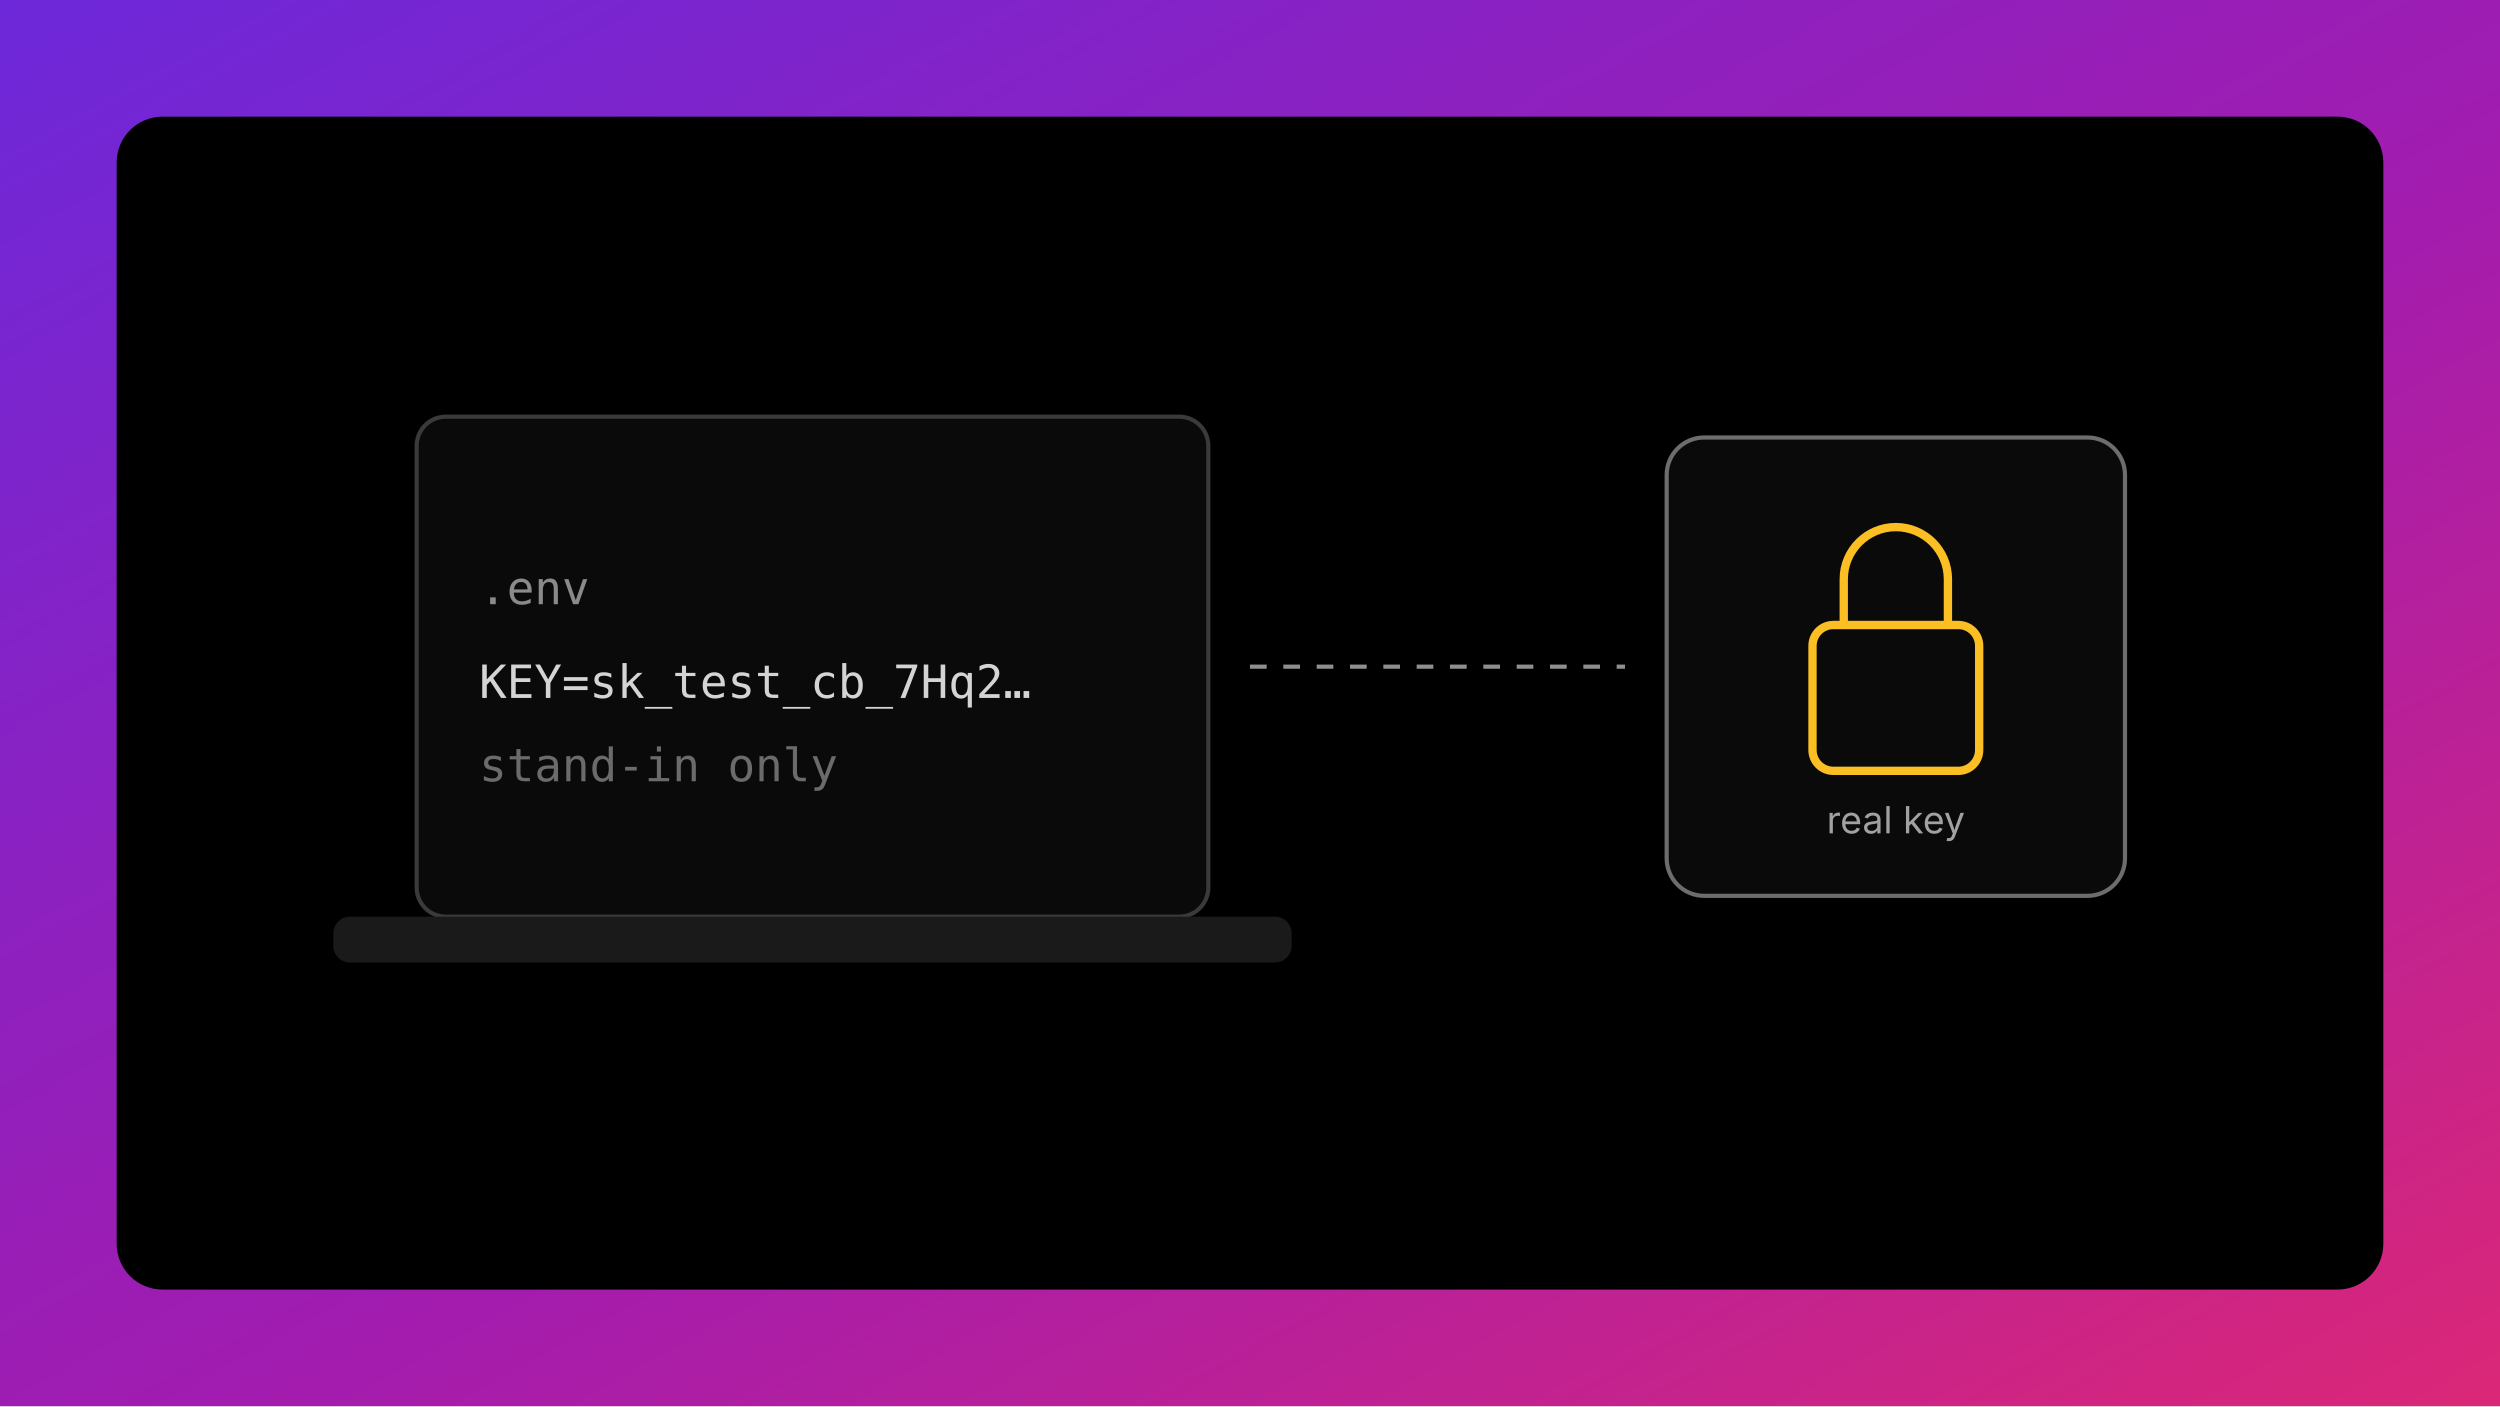
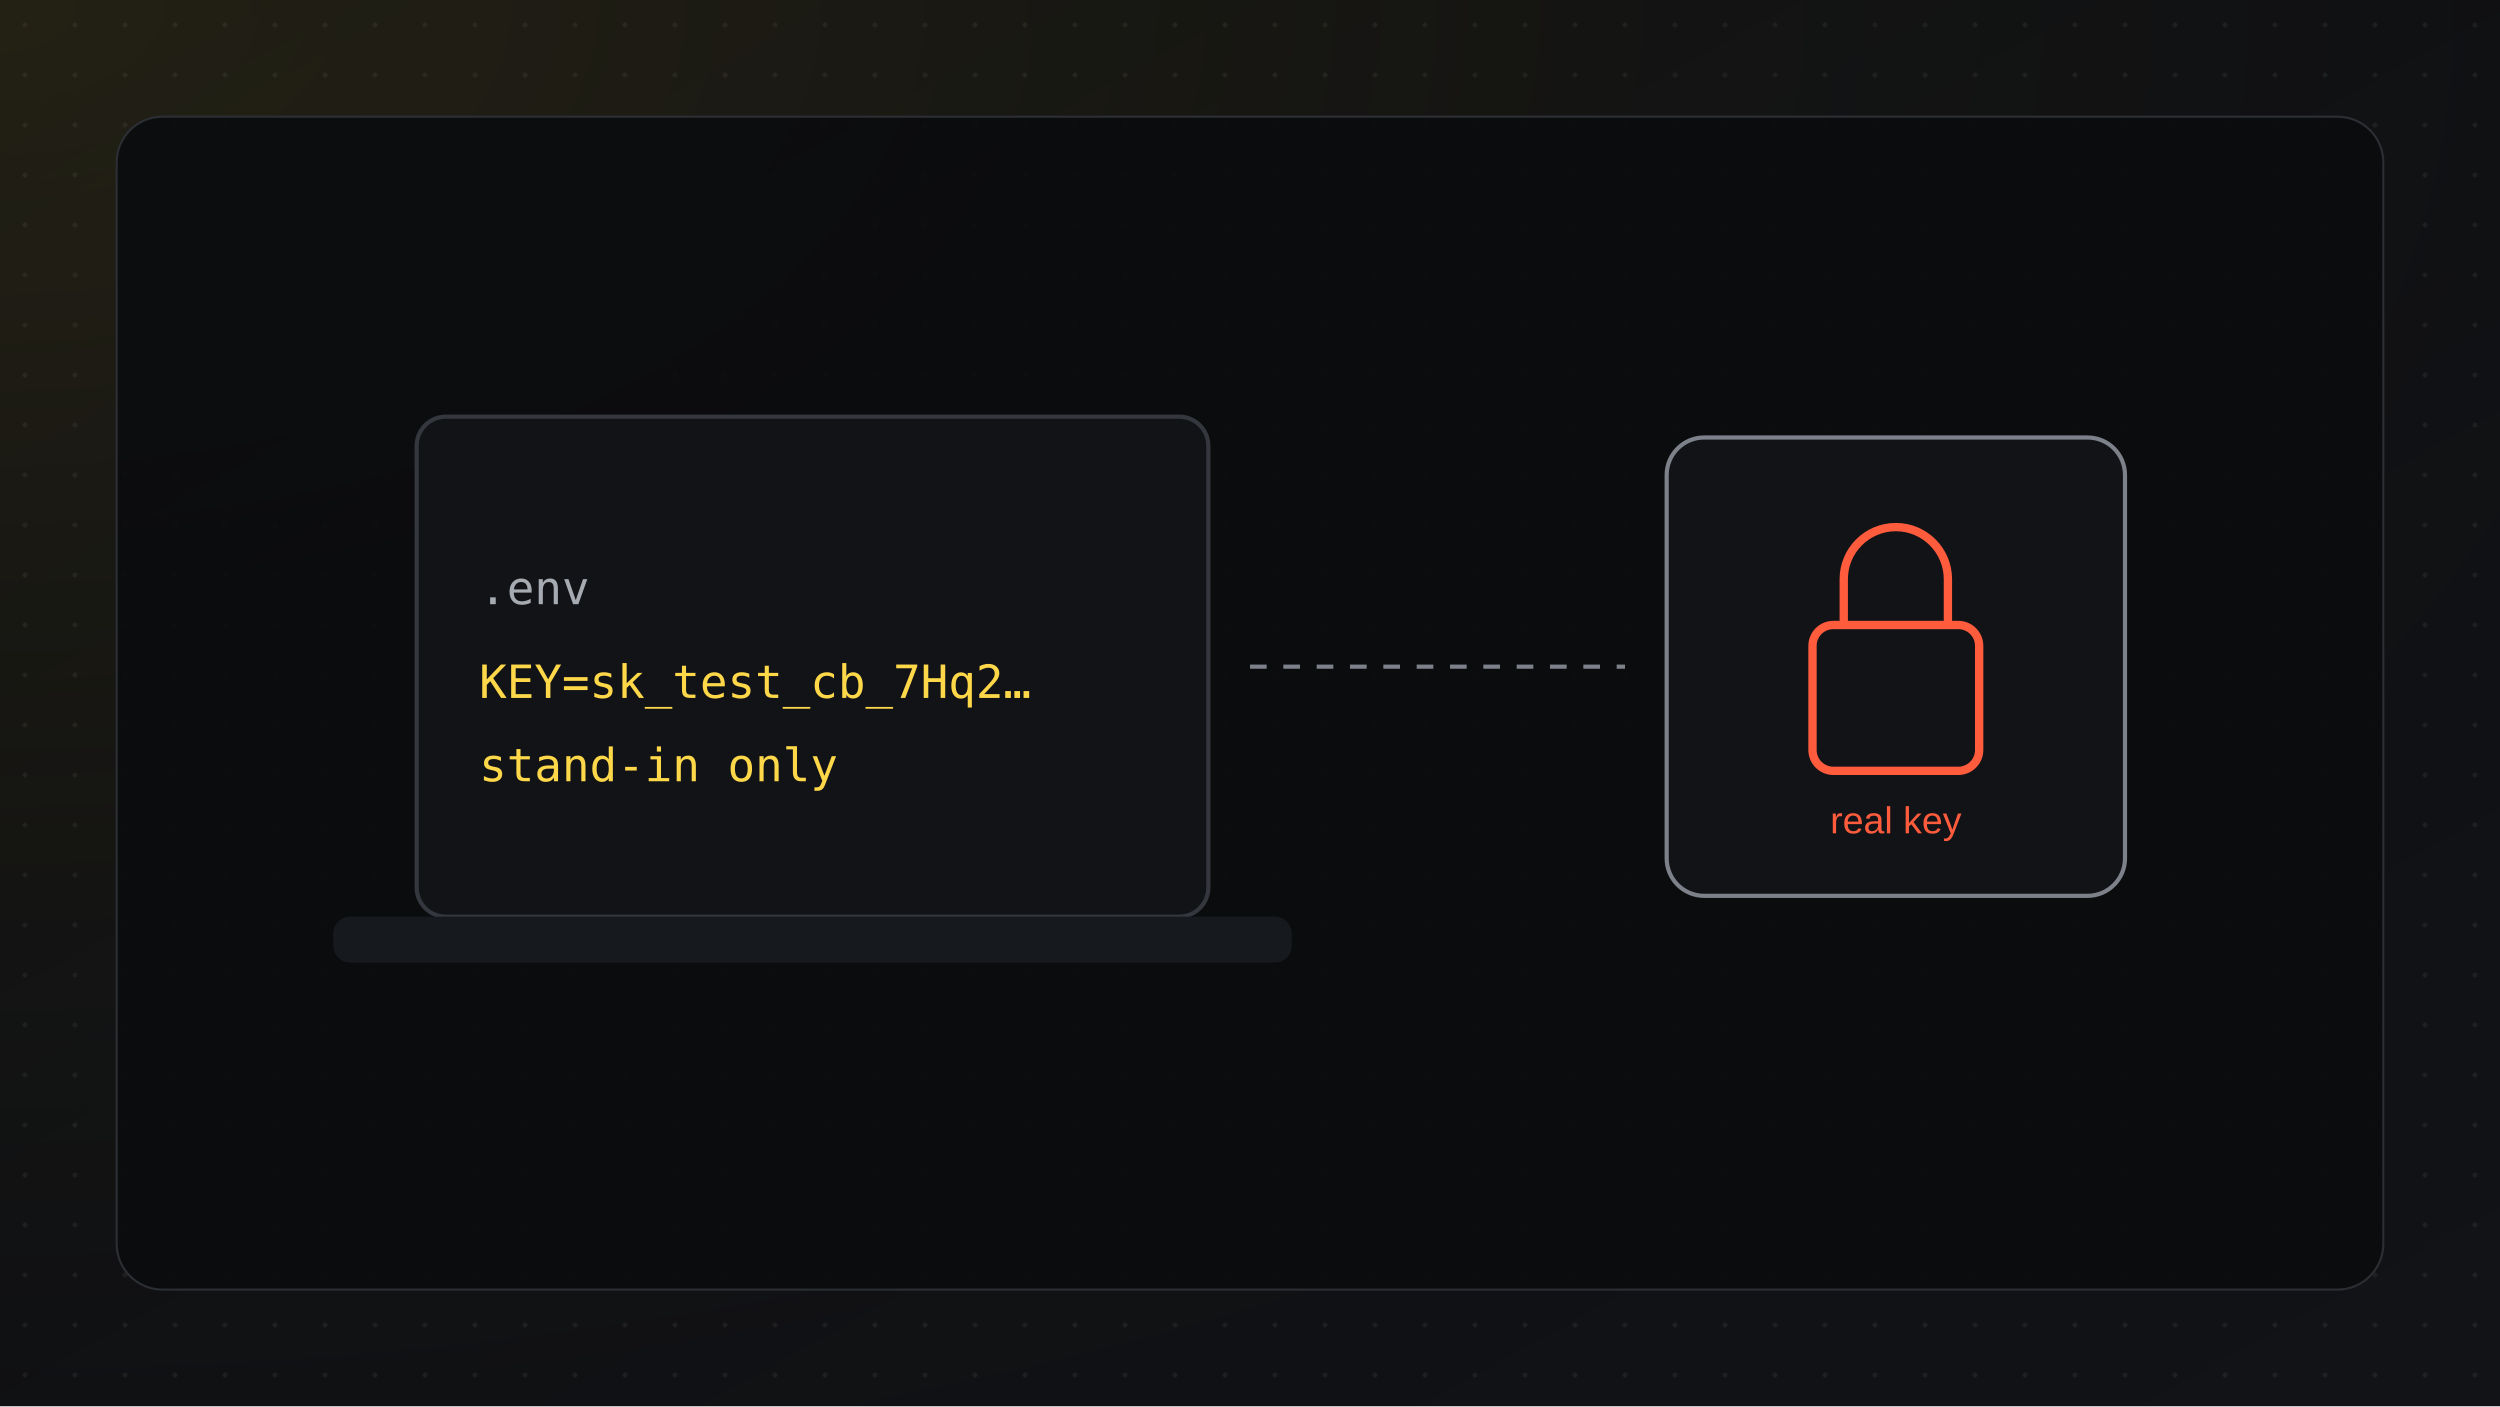
<svg xmlns="http://www.w3.org/2000/svg" viewBox="0 0 1200 675" width="1200" height="675">
  <defs>
    <linearGradient id="g" x1="0" y1="0" x2="1" y2="1">
-       <stop offset="0" stop-color="#6d28d9" />
-       <stop offset="0.55" stop-color="#a21caf" />
-       <stop offset="1" stop-color="#db2777" />
+       <stop offset="0" stop-color="#0b0c0e" />
+       <stop offset="1" stop-color="#111317" />
    </linearGradient>
+     <radialGradient id="glow" cx="0" cy="0" r="1.1">
+       <stop offset="0" stop-color="#ffd84a" stop-opacity="0.1" />
+       <stop offset="0.6" stop-color="#ffd84a" stop-opacity="0.025" />
+       <stop offset="1" stop-color="#ffd84a" stop-opacity="0" />
+     </radialGradient>
+     <pattern id="dots" width="24" height="24" patternUnits="userSpaceOnUse">
+       <circle cx="12" cy="12" r="1.2" fill="#ecece7" fill-opacity="0.06" />
+     </pattern>
  </defs>
  <rect width="1200" height="675" fill="url(#g)" />
-   <rect x="56" y="56" width="1088" height="563" rx="22" fill="#000" />
-   <rect x="200" y="200" width="380" height="240" rx="14" fill="#0a0a0a" stroke="#3a3a3a" stroke-width="2" />
-   <rect x="160" y="440" width="460" height="22" rx="8" fill="#1a1a1a" />
-   <text x="230" y="290" fill="#8a8a8a" font-size="22" font-family="ui-monospace, SFMono-Regular, Menlo, monospace">.env</text>
-   <text x="230" y="335" fill="#d4d4d4" font-size="22" font-family="ui-monospace, SFMono-Regular, Menlo, monospace">KEY=sk_test_cb_7Hq2…</text>
-   <text x="230" y="375" fill="#6b6b6b" font-size="22" font-family="ui-monospace, SFMono-Regular, Menlo, monospace">stand-in only</text>
-   <path d="M600 320 H780" stroke="#8f8f8f" stroke-width="2" stroke-dasharray="8 8" />
-   <rect x="800" y="210" width="220" height="220" rx="18" fill="#0a0a0a" stroke="#6d6d6d" stroke-width="2" />
-   <rect x="870" y="300" width="80" height="70" rx="10" fill="none" stroke="#fbbf24" stroke-width="4" />
-   <path d="M885 300 v-22 a25 25 0 0 1 50 0 v22" fill="none" stroke="#fbbf24" stroke-width="4" />
-   <text x="910" y="400" text-anchor="middle" fill="#a1a1a1" font-size="18" font-family="ui-sans-serif, -apple-system, Segoe UI, sans-serif">real key</text>
+   <rect width="1200" height="675" fill="url(#dots)" />
+   <rect width="1200" height="675" fill="url(#glow)" />
+   <rect x="56" y="56" width="1088" height="563" rx="22" fill="#0b0c0e" fill-opacity="0.9" stroke="#2b2e33" stroke-width="1" />
+   <rect x="200" y="200" width="380" height="240" rx="14" fill="#111317" stroke="#34373d" stroke-width="2" />
+   <rect x="160" y="440" width="460" height="22" rx="8" fill="#16191d" />
+   <text x="230" y="290" fill="#a6aab1" font-size="22" font-family="Fragment Mono, ui-monospace, Menlo, monospace">.env</text>
+   <text x="230" y="335" fill="#ffd84a" font-size="22" font-family="Fragment Mono, ui-monospace, Menlo, monospace">KEY=sk_test_cb_7Hq2…</text>
+   <text x="230" y="375" fill="#ffd84a" font-size="22" font-family="Fragment Mono, ui-monospace, Menlo, monospace">stand-in only</text>
+   <path d="M600 320 H780" stroke="#7d828a" stroke-width="2" stroke-dasharray="8 8" />
+   <rect x="800" y="210" width="220" height="220" rx="18" fill="#111317" stroke="#7d828a" stroke-width="2" />
+   <rect x="870" y="300" width="80" height="70" rx="10" fill="none" stroke="#ff5b3d" stroke-width="4" />
+   <path d="M885 300 v-22 a25 25 0 0 1 50 0 v22" fill="none" stroke="#ff5b3d" stroke-width="4" />
+   <text x="910" y="400" text-anchor="middle" fill="#ff5b3d" font-size="18" font-family="Archivo, Helvetica Neue, Arial, sans-serif">real key</text>
</svg>
